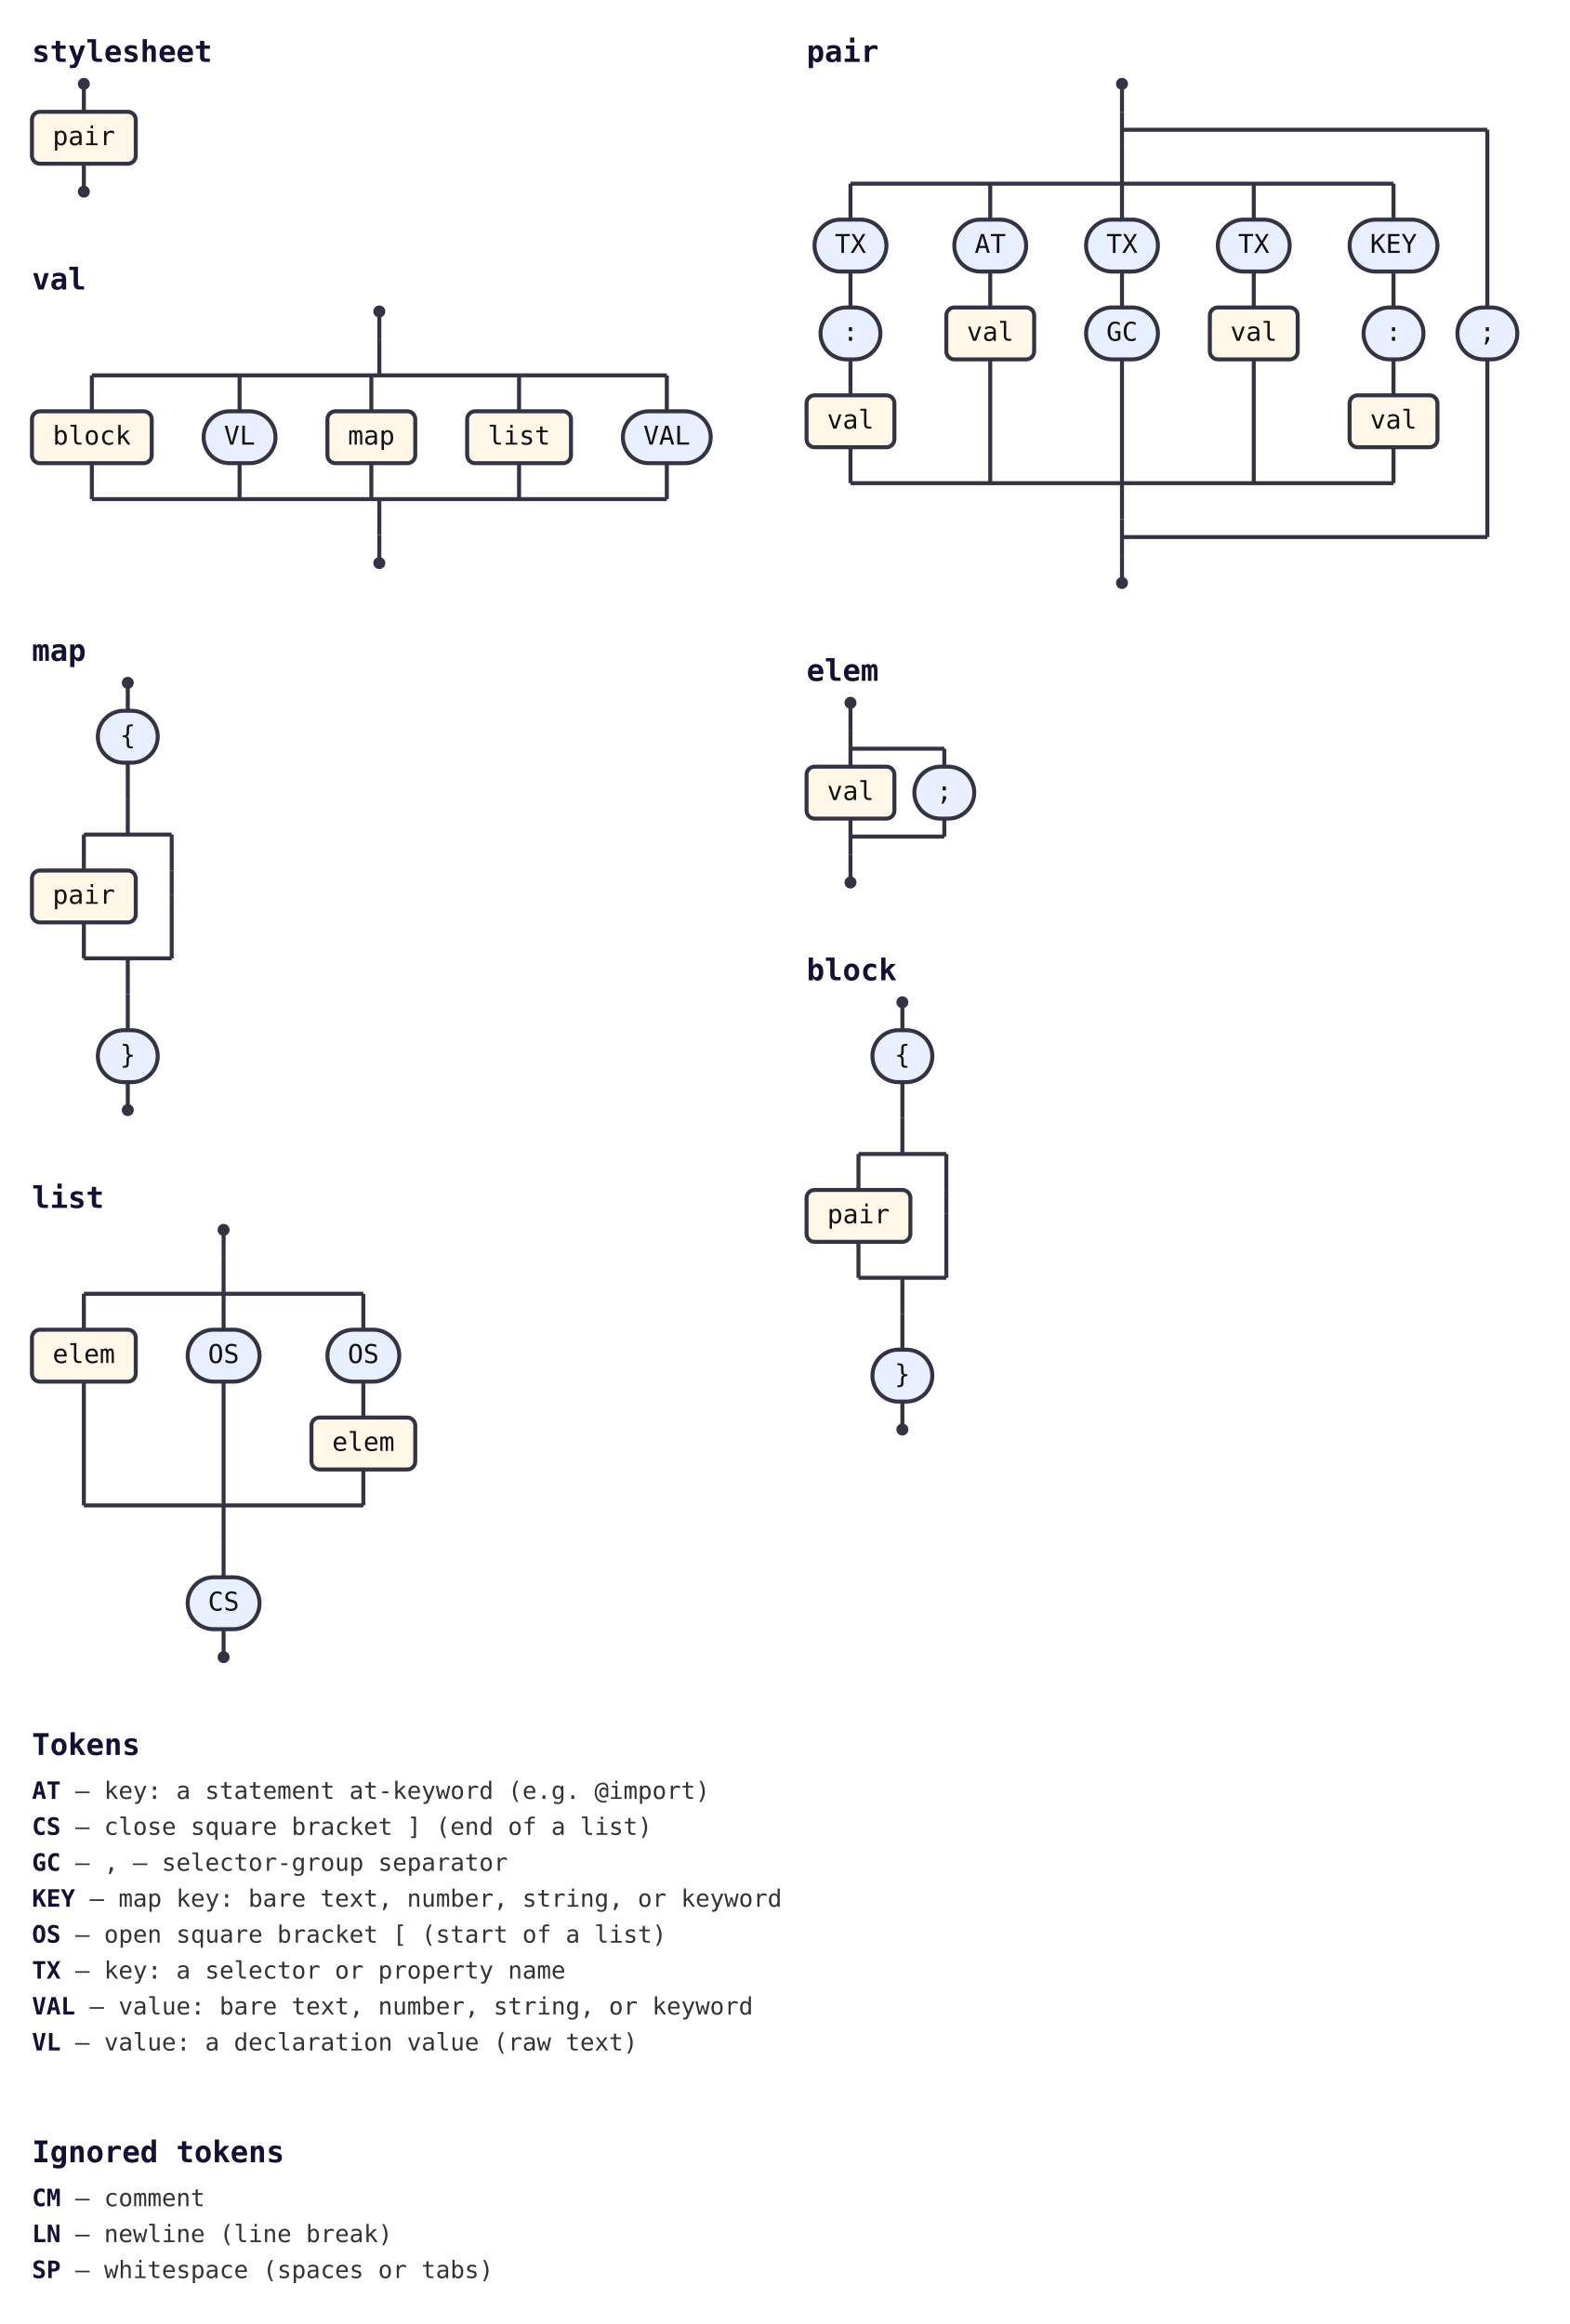
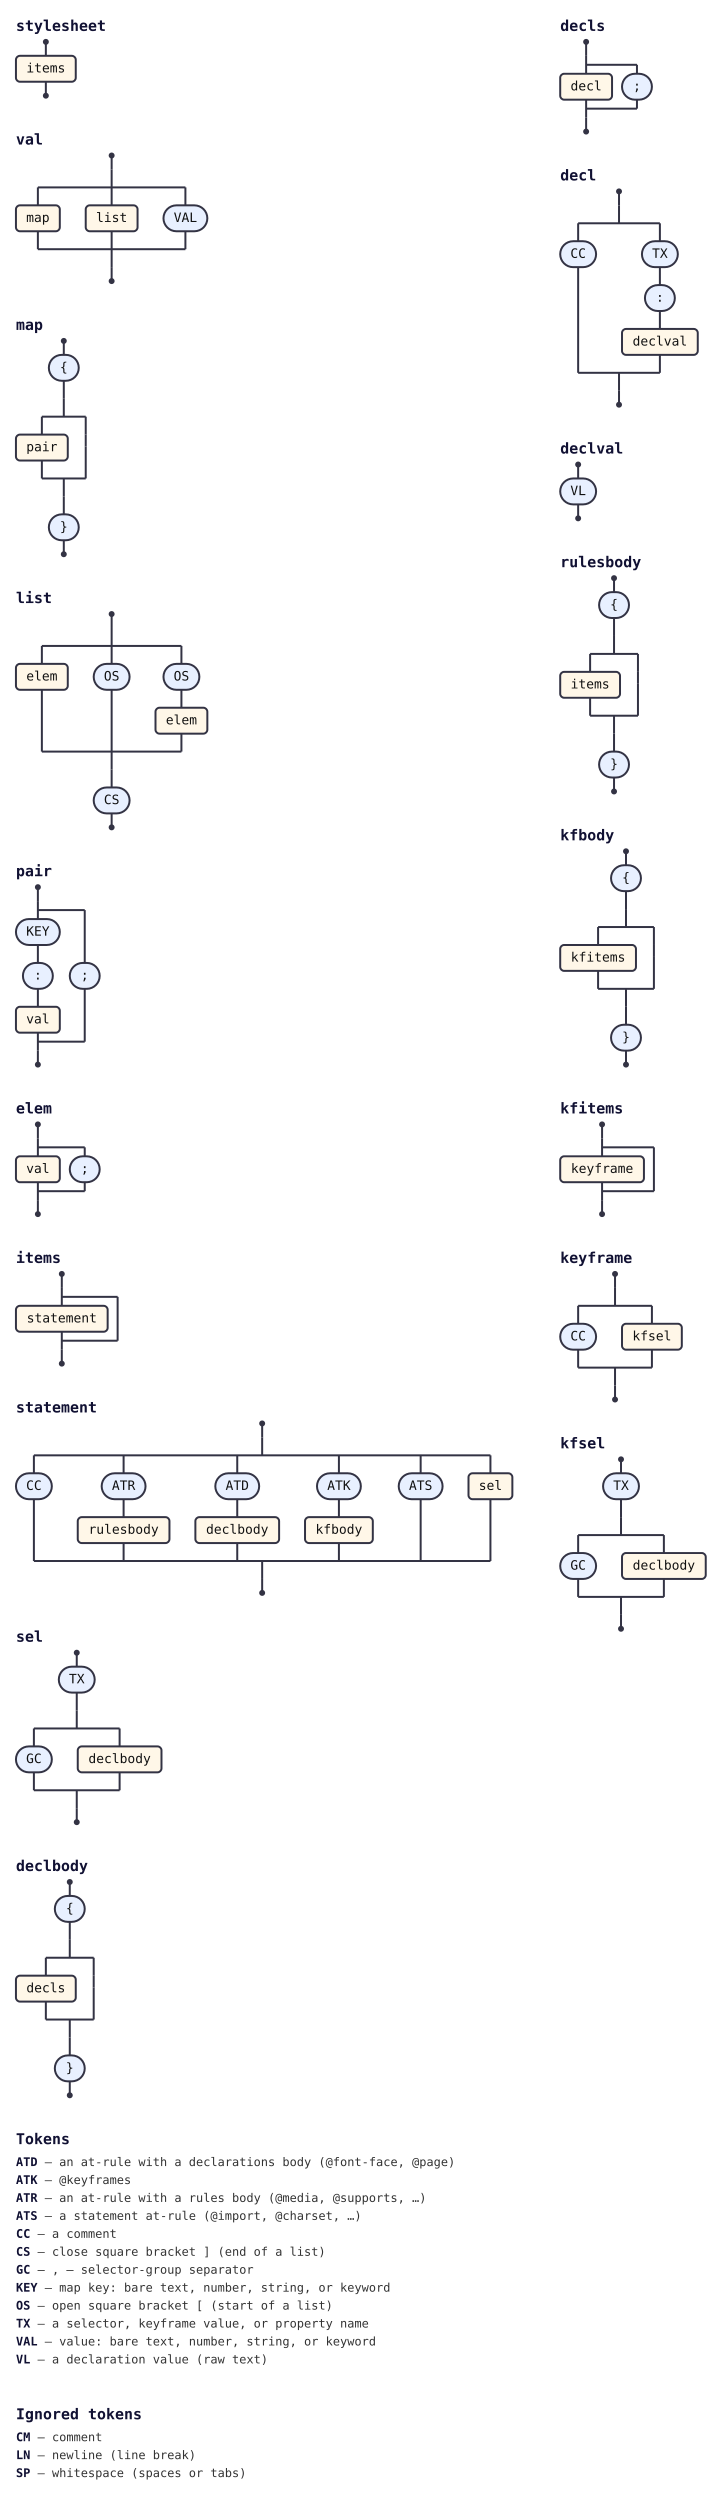
- <svg xmlns="http://www.w3.org/2000/svg" class="railroad" width="786" height="1164" viewBox="0 0 786 1164">
+ <svg xmlns="http://www.w3.org/2000/svg" class="railroad" width="724" height="2508" viewBox="0 0 724 2508">
  <style>svg.railroad{background:#fff;font-family:monospace;font-size:13px}.rr-line{stroke:#334;stroke-width:2;fill:none}.rr-cap{fill:#334}.rr-term{fill:#e8f0ff;stroke:#334;stroke-width:2}.rr-nonterm{fill:#fff7e8;stroke:#334;stroke-width:2}.rr-label{fill:#111;text-anchor:middle;dominant-baseline:middle}.rr-comment{fill:#666;font-style:italic;text-anchor:middle;dominant-baseline:middle}.rr-title{fill:#113;font-weight:bold;font-size:15px}.rr-legend{fill:#333;font-size:12px}.rr-legend-tok{fill:#113;font-weight:bold}a:hover .rr-nonterm{fill:#ffe6b3;cursor:pointer}</style>
  <g>
    <g id="stylesheet">
      <text class="rr-title" x="16" y="31">stylesheet</text>
-       <circle class="rr-cap" cx="42" cy="42" r="3" />
-       <path class="rr-line" d="M42 42V56" />
-       <a href="#pair">
-         <rect class="rr-nonterm" x="16" y="56" width="52" height="26" rx="4" ry="4" />
-         <text class="rr-label" x="42" y="69">pair</text>
-       </a>
-       <path class="rr-line" d="M42 82V96" />
-       <circle class="rr-cap" cx="42" cy="96" r="3" />
+       <circle class="rr-cap" cx="46" cy="42" r="3" />
+       <path class="rr-line" d="M46 42V56" />
+       <a href="#items">
+         <rect class="rr-nonterm" x="16" y="56" width="60" height="26" rx="4" ry="4" />
+         <text class="rr-label" x="46" y="69">items</text>
+       </a>
+       <path class="rr-line" d="M46 82V96" />
+       <circle class="rr-cap" cx="46" cy="96" r="3" />
    </g>
    <g id="val">
      <text class="rr-title" x="16" y="145">val</text>
-       <circle class="rr-cap" cx="190" cy="156" r="3" />
-       <path class="rr-line" d="M190 156V170" />
-       <path class="rr-line" d="M190 170V188" />
-       <path class="rr-line" d="M46 188H334" />
-       <path class="rr-line" d="M46 250H334" />
-       <path class="rr-line" d="M190 250V268" />
-       <path class="rr-line" d="M46 188V206" />
-       <a href="#block">
-         <rect class="rr-nonterm" x="16" y="206" width="60" height="26" rx="4" ry="4" />
-         <text class="rr-label" x="46" y="219">block</text>
-       </a>
-       <path class="rr-line" d="M46 232V250" />
-       <path class="rr-line" d="M120 188V206" />
-       <rect class="rr-term" x="102" y="206" width="36" height="26" rx="13" ry="13" />
-       <text class="rr-label" x="120" y="219">VL</text>
-       <path class="rr-line" d="M120 232V250" />
+       <circle class="rr-cap" cx="112" cy="156" r="3" />
+       <path class="rr-line" d="M112 156V170" />
+       <path class="rr-line" d="M112 170V188" />
+       <path class="rr-line" d="M38 188H186" />
+       <path class="rr-line" d="M38 250H186" />
+       <path class="rr-line" d="M112 250V268" />
+       <path class="rr-line" d="M38 188V206" />
+       <a href="#map">
+         <rect class="rr-nonterm" x="16" y="206" width="44" height="26" rx="4" ry="4" />
+         <text class="rr-label" x="38" y="219">map</text>
+       </a>
+       <path class="rr-line" d="M38 232V250" />
+       <path class="rr-line" d="M112 188V206" />
+       <a href="#list">
+         <rect class="rr-nonterm" x="86" y="206" width="52" height="26" rx="4" ry="4" />
+         <text class="rr-label" x="112" y="219">list</text>
+       </a>
+       <path class="rr-line" d="M112 232V250" />
      <path class="rr-line" d="M186 188V206" />
-       <a href="#map">
-         <rect class="rr-nonterm" x="164" y="206" width="44" height="26" rx="4" ry="4" />
-         <text class="rr-label" x="186" y="219">map</text>
-       </a>
+       <rect class="rr-term" x="164" y="206" width="44" height="26" rx="13" ry="13" />
+       <text class="rr-label" x="186" y="219">VAL</text>
      <path class="rr-line" d="M186 232V250" />
-       <path class="rr-line" d="M260 188V206" />
-       <a href="#list">
-         <rect class="rr-nonterm" x="234" y="206" width="52" height="26" rx="4" ry="4" />
-         <text class="rr-label" x="260" y="219">list</text>
-       </a>
-       <path class="rr-line" d="M260 232V250" />
-       <path class="rr-line" d="M334 188V206" />
-       <rect class="rr-term" x="312" y="206" width="44" height="26" rx="13" ry="13" />
-       <text class="rr-label" x="334" y="219">VAL</text>
-       <path class="rr-line" d="M334 232V250" />
-       <path class="rr-line" d="M190 268V282" />
-       <circle class="rr-cap" cx="190" cy="282" r="3" />
+       <path class="rr-line" d="M112 268V282" />
+       <circle class="rr-cap" cx="112" cy="282" r="3" />
    </g>
    <g id="map">
      <text class="rr-title" x="16" y="331">map</text>
      <circle class="rr-cap" cx="64" cy="342" r="3" />
      <path class="rr-line" d="M64 342V356" />
      <rect class="rr-term" x="49" y="356" width="30" height="26" rx="13" ry="13" />
      <text class="rr-label" x="64" y="369">{</text>
      <path class="rr-line" d="M64 382V400" />
      <path class="rr-line" d="M64 400V418" />
      <path class="rr-line" d="M42 418H86" />
      <path class="rr-line" d="M42 480H86" />
      <path class="rr-line" d="M64 480V498" />
      <path class="rr-line" d="M42 418V436" />
      <a href="#pair">
        <rect class="rr-nonterm" x="16" y="436" width="52" height="26" rx="4" ry="4" />
        <text class="rr-label" x="42" y="449">pair</text>
      </a>
      <path class="rr-line" d="M42 462V480" />
      <path class="rr-line" d="M86 418V436" />
      <path class="rr-line" d="M86 436V448" />
      <path class="rr-line" d="M86 448V480" />
      <path class="rr-line" d="M64 498V516" />
      <rect class="rr-term" x="49" y="516" width="30" height="26" rx="13" ry="13" />
      <text class="rr-label" x="64" y="529">}</text>
      <path class="rr-line" d="M64 542V556" />
      <circle class="rr-cap" cx="64" cy="556" r="3" />
    </g>
    <g id="list">
      <text class="rr-title" x="16" y="605">list</text>
      <circle class="rr-cap" cx="112" cy="616" r="3" />
      <path class="rr-line" d="M112 616V630" />
      <path class="rr-line" d="M112 630V648" />
      <path class="rr-line" d="M42 648H182" />
      <path class="rr-line" d="M42 754H182" />
      <path class="rr-line" d="M112 754V772" />
      <path class="rr-line" d="M42 648V666" />
      <a href="#elem">
        <rect class="rr-nonterm" x="16" y="666" width="52" height="26" rx="4" ry="4" />
        <text class="rr-label" x="42" y="679">elem</text>
      </a>
      <path class="rr-line" d="M42 692V754" />
      <path class="rr-line" d="M112 648V666" />
      <rect class="rr-term" x="94" y="666" width="36" height="26" rx="13" ry="13" />
      <text class="rr-label" x="112" y="679">OS</text>
      <path class="rr-line" d="M112 692V754" />
      <path class="rr-line" d="M182 648V666" />
      <rect class="rr-term" x="164" y="666" width="36" height="26" rx="13" ry="13" />
      <text class="rr-label" x="182" y="679">OS</text>
      <path class="rr-line" d="M182 692V710" />
      <a href="#elem">
        <rect class="rr-nonterm" x="156" y="710" width="52" height="26" rx="4" ry="4" />
        <text class="rr-label" x="182" y="723">elem</text>
      </a>
      <path class="rr-line" d="M182 736V754" />
      <path class="rr-line" d="M112 772V790" />
      <rect class="rr-term" x="94" y="790" width="36" height="26" rx="13" ry="13" />
      <text class="rr-label" x="112" y="803">CS</text>
      <path class="rr-line" d="M112 816V830" />
      <circle class="rr-cap" cx="112" cy="830" r="3" />
    </g>
    <g id="pair">
-       <text class="rr-title" x="404" y="31">pair</text>
-       <circle class="rr-cap" cx="562" cy="42" r="3" />
-       <path class="rr-line" d="M562 42V56" />
-       <path class="rr-line" d="M562 56V74" />
-       <path class="rr-line" d="M562 74V92" />
-       <path class="rr-line" d="M426 92H698" />
-       <path class="rr-line" d="M426 242H698" />
-       <path class="rr-line" d="M562 242V260" />
-       <path class="rr-line" d="M426 92V110" />
-       <rect class="rr-term" x="408" y="110" width="36" height="26" rx="13" ry="13" />
-       <text class="rr-label" x="426" y="123">TX</text>
-       <path class="rr-line" d="M426 136V154" />
-       <rect class="rr-term" x="411" y="154" width="30" height="26" rx="13" ry="13" />
-       <text class="rr-label" x="426" y="167">:</text>
-       <path class="rr-line" d="M426 180V198" />
+       <text class="rr-title" x="16" y="879">pair</text>
+       <circle class="rr-cap" cx="38" cy="890" r="3" />
+       <path class="rr-line" d="M38 890V904" />
+       <path class="rr-line" d="M38 904V922" />
+       <rect class="rr-term" x="16" y="922" width="44" height="26" rx="13" ry="13" />
+       <text class="rr-label" x="38" y="935">KEY</text>
+       <path class="rr-line" d="M38 948V966" />
+       <rect class="rr-term" x="23" y="966" width="30" height="26" rx="13" ry="13" />
+       <text class="rr-label" x="38" y="979">:</text>
+       <path class="rr-line" d="M38 992V1010" />
      <a href="#val">
-         <rect class="rr-nonterm" x="404" y="198" width="44" height="26" rx="4" ry="4" />
-         <text class="rr-label" x="426" y="211">val</text>
-       </a>
-       <path class="rr-line" d="M426 224V242" />
-       <path class="rr-line" d="M496 92V110" />
-       <rect class="rr-term" x="478" y="110" width="36" height="26" rx="13" ry="13" />
-       <text class="rr-label" x="496" y="123">AT</text>
-       <path class="rr-line" d="M496 136V154" />
+         <rect class="rr-nonterm" x="16" y="1010" width="44" height="26" rx="4" ry="4" />
+         <text class="rr-label" x="38" y="1023">val</text>
+       </a>
+       <path class="rr-line" d="M38 1036V1054" />
+       <path class="rr-line" d="M38 1045H85" />
+       <path class="rr-line" d="M38 913H85" />
+       <path class="rr-line" d="M85 992V1045" />
+       <path class="rr-line" d="M85 913V966" />
+       <rect class="rr-term" x="70" y="966" width="30" height="26" rx="13" ry="13" />
+       <text class="rr-label" x="85" y="979">;</text>
+       <path class="rr-line" d="M38 1054V1068" />
+       <circle class="rr-cap" cx="38" cy="1068" r="3" />
+     </g>
+     <g id="elem">
+       <text class="rr-title" x="16" y="1117">elem</text>
+       <circle class="rr-cap" cx="38" cy="1128" r="3" />
+       <path class="rr-line" d="M38 1128V1142" />
+       <path class="rr-line" d="M38 1142V1160" />
      <a href="#val">
-         <rect class="rr-nonterm" x="474" y="154" width="44" height="26" rx="4" ry="4" />
-         <text class="rr-label" x="496" y="167">val</text>
-       </a>
-       <path class="rr-line" d="M496 180V242" />
-       <path class="rr-line" d="M562 92V110" />
-       <rect class="rr-term" x="544" y="110" width="36" height="26" rx="13" ry="13" />
-       <text class="rr-label" x="562" y="123">TX</text>
-       <path class="rr-line" d="M562 136V154" />
-       <rect class="rr-term" x="544" y="154" width="36" height="26" rx="13" ry="13" />
-       <text class="rr-label" x="562" y="167">GC</text>
-       <path class="rr-line" d="M562 180V242" />
-       <path class="rr-line" d="M628 92V110" />
-       <rect class="rr-term" x="610" y="110" width="36" height="26" rx="13" ry="13" />
-       <text class="rr-label" x="628" y="123">TX</text>
-       <path class="rr-line" d="M628 136V154" />
-       <a href="#val">
-         <rect class="rr-nonterm" x="606" y="154" width="44" height="26" rx="4" ry="4" />
-         <text class="rr-label" x="628" y="167">val</text>
-       </a>
-       <path class="rr-line" d="M628 180V242" />
-       <path class="rr-line" d="M698 92V110" />
-       <rect class="rr-term" x="676" y="110" width="44" height="26" rx="13" ry="13" />
-       <text class="rr-label" x="698" y="123">KEY</text>
-       <path class="rr-line" d="M698 136V154" />
-       <rect class="rr-term" x="683" y="154" width="30" height="26" rx="13" ry="13" />
-       <text class="rr-label" x="698" y="167">:</text>
-       <path class="rr-line" d="M698 180V198" />
-       <a href="#val">
-         <rect class="rr-nonterm" x="676" y="198" width="44" height="26" rx="4" ry="4" />
-         <text class="rr-label" x="698" y="211">val</text>
-       </a>
-       <path class="rr-line" d="M698 224V242" />
-       <path class="rr-line" d="M562 260V278" />
-       <path class="rr-line" d="M562 269H745" />
-       <path class="rr-line" d="M562 65H745" />
-       <path class="rr-line" d="M745 180V269" />
-       <path class="rr-line" d="M745 65V154" />
-       <rect class="rr-term" x="730" y="154" width="30" height="26" rx="13" ry="13" />
-       <text class="rr-label" x="745" y="167">;</text>
-       <path class="rr-line" d="M562 278V292" />
-       <circle class="rr-cap" cx="562" cy="292" r="3" />
-     </g>
-     <g id="elem">
-       <text class="rr-title" x="404" y="341">elem</text>
-       <circle class="rr-cap" cx="426" cy="352" r="3" />
-       <path class="rr-line" d="M426 352V366" />
-       <path class="rr-line" d="M426 366V384" />
-       <a href="#val">
-         <rect class="rr-nonterm" x="404" y="384" width="44" height="26" rx="4" ry="4" />
-         <text class="rr-label" x="426" y="397">val</text>
-       </a>
-       <path class="rr-line" d="M426 410V428" />
-       <path class="rr-line" d="M426 419H473" />
-       <path class="rr-line" d="M426 375H473" />
-       <path class="rr-line" d="M473 410V419" />
-       <path class="rr-line" d="M473 375V384" />
-       <rect class="rr-term" x="458" y="384" width="30" height="26" rx="13" ry="13" />
-       <text class="rr-label" x="473" y="397">;</text>
-       <path class="rr-line" d="M426 428V442" />
-       <circle class="rr-cap" cx="426" cy="442" r="3" />
-     </g>
-     <g id="block">
-       <text class="rr-title" x="404" y="491">block</text>
-       <circle class="rr-cap" cx="452" cy="502" r="3" />
-       <path class="rr-line" d="M452 502V516" />
-       <rect class="rr-term" x="437" y="516" width="30" height="26" rx="13" ry="13" />
-       <text class="rr-label" x="452" y="529">{</text>
-       <path class="rr-line" d="M452 542V560" />
-       <path class="rr-line" d="M452 560V578" />
-       <path class="rr-line" d="M430 578H474" />
-       <path class="rr-line" d="M430 640H474" />
-       <path class="rr-line" d="M452 640V658" />
-       <path class="rr-line" d="M430 578V596" />
-       <a href="#pair">
-         <rect class="rr-nonterm" x="404" y="596" width="52" height="26" rx="4" ry="4" />
-         <text class="rr-label" x="430" y="609">pair</text>
-       </a>
-       <path class="rr-line" d="M430 622V640" />
-       <path class="rr-line" d="M474 578V596" />
-       <path class="rr-line" d="M474 596V608" />
-       <path class="rr-line" d="M474 608V640" />
-       <path class="rr-line" d="M452 658V676" />
-       <rect class="rr-term" x="437" y="676" width="30" height="26" rx="13" ry="13" />
-       <text class="rr-label" x="452" y="689">}</text>
-       <path class="rr-line" d="M452 702V716" />
-       <circle class="rr-cap" cx="452" cy="716" r="3" />
-     </g>
-     <text class="rr-title" x="16" y="879">Tokens</text>
-     <text class="rr-legend" x="16" y="901">
-       <tspan class="rr-legend-tok">AT</tspan>  —  key: a statement at-keyword (e.g. @import)</text>
-     <text class="rr-legend" x="16" y="919">
+         <rect class="rr-nonterm" x="16" y="1160" width="44" height="26" rx="4" ry="4" />
+         <text class="rr-label" x="38" y="1173">val</text>
+       </a>
+       <path class="rr-line" d="M38 1186V1204" />
+       <path class="rr-line" d="M38 1195H85" />
+       <path class="rr-line" d="M38 1151H85" />
+       <path class="rr-line" d="M85 1186V1195" />
+       <path class="rr-line" d="M85 1151V1160" />
+       <rect class="rr-term" x="70" y="1160" width="30" height="26" rx="13" ry="13" />
+       <text class="rr-label" x="85" y="1173">;</text>
+       <path class="rr-line" d="M38 1204V1218" />
+       <circle class="rr-cap" cx="38" cy="1218" r="3" />
+     </g>
+     <g id="items">
+       <text class="rr-title" x="16" y="1267">items</text>
+       <circle class="rr-cap" cx="62" cy="1278" r="3" />
+       <path class="rr-line" d="M62 1278V1292" />
+       <path class="rr-line" d="M62 1292V1310" />
+       <a href="#statement">
+         <rect class="rr-nonterm" x="16" y="1310" width="92" height="26" rx="4" ry="4" />
+         <text class="rr-label" x="62" y="1323">statement</text>
+       </a>
+       <path class="rr-line" d="M62 1336V1354" />
+       <path class="rr-line" d="M62 1345H118" />
+       <path class="rr-line" d="M62 1301H118" />
+       <path class="rr-line" d="M118 1301V1345" />
+       <path class="rr-line" d="M62 1354V1368" />
+       <circle class="rr-cap" cx="62" cy="1368" r="3" />
+     </g>
+     <g id="statement">
+       <text class="rr-title" x="16" y="1417">statement</text>
+       <circle class="rr-cap" cx="263" cy="1428" r="3" />
+       <path class="rr-line" d="M263 1428V1442" />
+       <path class="rr-line" d="M263 1442V1460" />
+       <path class="rr-line" d="M34 1460H492" />
+       <path class="rr-line" d="M34 1566H492" />
+       <path class="rr-line" d="M263 1566V1584" />
+       <path class="rr-line" d="M34 1460V1478" />
+       <rect class="rr-term" x="16" y="1478" width="36" height="26" rx="13" ry="13" />
+       <text class="rr-label" x="34" y="1491">CC</text>
+       <path class="rr-line" d="M34 1504V1566" />
+       <path class="rr-line" d="M124 1460V1478" />
+       <rect class="rr-term" x="102" y="1478" width="44" height="26" rx="13" ry="13" />
+       <text class="rr-label" x="124" y="1491">ATR</text>
+       <path class="rr-line" d="M124 1504V1522" />
+       <a href="#rulesbody">
+         <rect class="rr-nonterm" x="78" y="1522" width="92" height="26" rx="4" ry="4" />
+         <text class="rr-label" x="124" y="1535">rulesbody</text>
+       </a>
+       <path class="rr-line" d="M124 1548V1566" />
+       <path class="rr-line" d="M238 1460V1478" />
+       <rect class="rr-term" x="216" y="1478" width="44" height="26" rx="13" ry="13" />
+       <text class="rr-label" x="238" y="1491">ATD</text>
+       <path class="rr-line" d="M238 1504V1522" />
+       <a href="#declbody">
+         <rect class="rr-nonterm" x="196" y="1522" width="84" height="26" rx="4" ry="4" />
+         <text class="rr-label" x="238" y="1535">declbody</text>
+       </a>
+       <path class="rr-line" d="M238 1548V1566" />
+       <path class="rr-line" d="M340 1460V1478" />
+       <rect class="rr-term" x="318" y="1478" width="44" height="26" rx="13" ry="13" />
+       <text class="rr-label" x="340" y="1491">ATK</text>
+       <path class="rr-line" d="M340 1504V1522" />
+       <a href="#kfbody">
+         <rect class="rr-nonterm" x="306" y="1522" width="68" height="26" rx="4" ry="4" />
+         <text class="rr-label" x="340" y="1535">kfbody</text>
+       </a>
+       <path class="rr-line" d="M340 1548V1566" />
+       <path class="rr-line" d="M422 1460V1478" />
+       <rect class="rr-term" x="400" y="1478" width="44" height="26" rx="13" ry="13" />
+       <text class="rr-label" x="422" y="1491">ATS</text>
+       <path class="rr-line" d="M422 1504V1566" />
+       <path class="rr-line" d="M492 1460V1478" />
+       <a href="#sel">
+         <rect class="rr-nonterm" x="470" y="1478" width="44" height="26" rx="4" ry="4" />
+         <text class="rr-label" x="492" y="1491">sel</text>
+       </a>
+       <path class="rr-line" d="M492 1504V1566" />
+       <path class="rr-line" d="M263 1584V1598" />
+       <circle class="rr-cap" cx="263" cy="1598" r="3" />
+     </g>
+     <g id="sel">
+       <text class="rr-title" x="16" y="1647">sel</text>
+       <circle class="rr-cap" cx="77" cy="1658" r="3" />
+       <path class="rr-line" d="M77 1658V1672" />
+       <rect class="rr-term" x="59" y="1672" width="36" height="26" rx="13" ry="13" />
+       <text class="rr-label" x="77" y="1685">TX</text>
+       <path class="rr-line" d="M77 1698V1716" />
+       <path class="rr-line" d="M77 1716V1734" />
+       <path class="rr-line" d="M34 1734H120" />
+       <path class="rr-line" d="M34 1796H120" />
+       <path class="rr-line" d="M77 1796V1814" />
+       <path class="rr-line" d="M34 1734V1752" />
+       <rect class="rr-term" x="16" y="1752" width="36" height="26" rx="13" ry="13" />
+       <text class="rr-label" x="34" y="1765">GC</text>
+       <path class="rr-line" d="M34 1778V1796" />
+       <path class="rr-line" d="M120 1734V1752" />
+       <a href="#declbody">
+         <rect class="rr-nonterm" x="78" y="1752" width="84" height="26" rx="4" ry="4" />
+         <text class="rr-label" x="120" y="1765">declbody</text>
+       </a>
+       <path class="rr-line" d="M120 1778V1796" />
+       <path class="rr-line" d="M77 1814V1828" />
+       <circle class="rr-cap" cx="77" cy="1828" r="3" />
+     </g>
+     <g id="declbody">
+       <text class="rr-title" x="16" y="1877">declbody</text>
+       <circle class="rr-cap" cx="70" cy="1888" r="3" />
+       <path class="rr-line" d="M70 1888V1902" />
+       <rect class="rr-term" x="55" y="1902" width="30" height="26" rx="13" ry="13" />
+       <text class="rr-label" x="70" y="1915">{</text>
+       <path class="rr-line" d="M70 1928V1946" />
+       <path class="rr-line" d="M70 1946V1964" />
+       <path class="rr-line" d="M46 1964H94" />
+       <path class="rr-line" d="M46 2026H94" />
+       <path class="rr-line" d="M70 2026V2044" />
+       <path class="rr-line" d="M46 1964V1982" />
+       <a href="#decls">
+         <rect class="rr-nonterm" x="16" y="1982" width="60" height="26" rx="4" ry="4" />
+         <text class="rr-label" x="46" y="1995">decls</text>
+       </a>
+       <path class="rr-line" d="M46 2008V2026" />
+       <path class="rr-line" d="M94 1964V1982" />
+       <path class="rr-line" d="M94 1982V1994" />
+       <path class="rr-line" d="M94 1994V2026" />
+       <path class="rr-line" d="M70 2044V2062" />
+       <rect class="rr-term" x="55" y="2062" width="30" height="26" rx="13" ry="13" />
+       <text class="rr-label" x="70" y="2075">}</text>
+       <path class="rr-line" d="M70 2088V2102" />
+       <circle class="rr-cap" cx="70" cy="2102" r="3" />
+     </g>
+     <g id="decls">
+       <text class="rr-title" x="562" y="31">decls</text>
+       <circle class="rr-cap" cx="588" cy="42" r="3" />
+       <path class="rr-line" d="M588 42V56" />
+       <path class="rr-line" d="M588 56V74" />
+       <a href="#decl">
+         <rect class="rr-nonterm" x="562" y="74" width="52" height="26" rx="4" ry="4" />
+         <text class="rr-label" x="588" y="87">decl</text>
+       </a>
+       <path class="rr-line" d="M588 100V118" />
+       <path class="rr-line" d="M588 109H639" />
+       <path class="rr-line" d="M588 65H639" />
+       <path class="rr-line" d="M639 100V109" />
+       <path class="rr-line" d="M639 65V74" />
+       <rect class="rr-term" x="624" y="74" width="30" height="26" rx="13" ry="13" />
+       <text class="rr-label" x="639" y="87">;</text>
+       <path class="rr-line" d="M588 118V132" />
+       <circle class="rr-cap" cx="588" cy="132" r="3" />
+     </g>
+     <g id="decl">
+       <text class="rr-title" x="562" y="181">decl</text>
+       <circle class="rr-cap" cx="621" cy="192" r="3" />
+       <path class="rr-line" d="M621 192V206" />
+       <path class="rr-line" d="M621 206V224" />
+       <path class="rr-line" d="M580 224H662" />
+       <path class="rr-line" d="M580 374H662" />
+       <path class="rr-line" d="M621 374V392" />
+       <path class="rr-line" d="M580 224V242" />
+       <rect class="rr-term" x="562" y="242" width="36" height="26" rx="13" ry="13" />
+       <text class="rr-label" x="580" y="255">CC</text>
+       <path class="rr-line" d="M580 268V374" />
+       <path class="rr-line" d="M662 224V242" />
+       <rect class="rr-term" x="644" y="242" width="36" height="26" rx="13" ry="13" />
+       <text class="rr-label" x="662" y="255">TX</text>
+       <path class="rr-line" d="M662 268V286" />
+       <rect class="rr-term" x="647" y="286" width="30" height="26" rx="13" ry="13" />
+       <text class="rr-label" x="662" y="299">:</text>
+       <path class="rr-line" d="M662 312V330" />
+       <a href="#declval">
+         <rect class="rr-nonterm" x="624" y="330" width="76" height="26" rx="4" ry="4" />
+         <text class="rr-label" x="662" y="343">declval</text>
+       </a>
+       <path class="rr-line" d="M662 356V374" />
+       <path class="rr-line" d="M621 392V406" />
+       <circle class="rr-cap" cx="621" cy="406" r="3" />
+     </g>
+     <g id="declval">
+       <text class="rr-title" x="562" y="455">declval</text>
+       <circle class="rr-cap" cx="580" cy="466" r="3" />
+       <path class="rr-line" d="M580 466V480" />
+       <rect class="rr-term" x="562" y="480" width="36" height="26" rx="13" ry="13" />
+       <text class="rr-label" x="580" y="493">VL</text>
+       <path class="rr-line" d="M580 506V520" />
+       <circle class="rr-cap" cx="580" cy="520" r="3" />
+     </g>
+     <g id="rulesbody">
+       <text class="rr-title" x="562" y="569">rulesbody</text>
+       <circle class="rr-cap" cx="616" cy="580" r="3" />
+       <path class="rr-line" d="M616 580V594" />
+       <rect class="rr-term" x="601" y="594" width="30" height="26" rx="13" ry="13" />
+       <text class="rr-label" x="616" y="607">{</text>
+       <path class="rr-line" d="M616 620V638" />
+       <path class="rr-line" d="M616 638V656" />
+       <path class="rr-line" d="M592 656H640" />
+       <path class="rr-line" d="M592 718H640" />
+       <path class="rr-line" d="M616 718V736" />
+       <path class="rr-line" d="M592 656V674" />
+       <a href="#items">
+         <rect class="rr-nonterm" x="562" y="674" width="60" height="26" rx="4" ry="4" />
+         <text class="rr-label" x="592" y="687">items</text>
+       </a>
+       <path class="rr-line" d="M592 700V718" />
+       <path class="rr-line" d="M640 656V674" />
+       <path class="rr-line" d="M640 674V686" />
+       <path class="rr-line" d="M640 686V718" />
+       <path class="rr-line" d="M616 736V754" />
+       <rect class="rr-term" x="601" y="754" width="30" height="26" rx="13" ry="13" />
+       <text class="rr-label" x="616" y="767">}</text>
+       <path class="rr-line" d="M616 780V794" />
+       <circle class="rr-cap" cx="616" cy="794" r="3" />
+     </g>
+     <g id="kfbody">
+       <text class="rr-title" x="562" y="843">kfbody</text>
+       <circle class="rr-cap" cx="628" cy="854" r="3" />
+       <path class="rr-line" d="M628 854V868" />
+       <rect class="rr-term" x="613" y="868" width="30" height="26" rx="13" ry="13" />
+       <text class="rr-label" x="628" y="881">{</text>
+       <path class="rr-line" d="M628 894V912" />
+       <path class="rr-line" d="M628 912V930" />
+       <path class="rr-line" d="M600 930H656" />
+       <path class="rr-line" d="M600 992H656" />
+       <path class="rr-line" d="M628 992V1010" />
+       <path class="rr-line" d="M600 930V948" />
+       <a href="#kfitems">
+         <rect class="rr-nonterm" x="562" y="948" width="76" height="26" rx="4" ry="4" />
+         <text class="rr-label" x="600" y="961">kfitems</text>
+       </a>
+       <path class="rr-line" d="M600 974V992" />
+       <path class="rr-line" d="M656 930V948" />
+       <path class="rr-line" d="M656 948V960" />
+       <path class="rr-line" d="M656 960V992" />
+       <path class="rr-line" d="M628 1010V1028" />
+       <rect class="rr-term" x="613" y="1028" width="30" height="26" rx="13" ry="13" />
+       <text class="rr-label" x="628" y="1041">}</text>
+       <path class="rr-line" d="M628 1054V1068" />
+       <circle class="rr-cap" cx="628" cy="1068" r="3" />
+     </g>
+     <g id="kfitems">
+       <text class="rr-title" x="562" y="1117">kfitems</text>
+       <circle class="rr-cap" cx="604" cy="1128" r="3" />
+       <path class="rr-line" d="M604 1128V1142" />
+       <path class="rr-line" d="M604 1142V1160" />
+       <a href="#keyframe">
+         <rect class="rr-nonterm" x="562" y="1160" width="84" height="26" rx="4" ry="4" />
+         <text class="rr-label" x="604" y="1173">keyframe</text>
+       </a>
+       <path class="rr-line" d="M604 1186V1204" />
+       <path class="rr-line" d="M604 1195H656" />
+       <path class="rr-line" d="M604 1151H656" />
+       <path class="rr-line" d="M656 1151V1195" />
+       <path class="rr-line" d="M604 1204V1218" />
+       <circle class="rr-cap" cx="604" cy="1218" r="3" />
+     </g>
+     <g id="keyframe">
+       <text class="rr-title" x="562" y="1267">keyframe</text>
+       <circle class="rr-cap" cx="617" cy="1278" r="3" />
+       <path class="rr-line" d="M617 1278V1292" />
+       <path class="rr-line" d="M617 1292V1310" />
+       <path class="rr-line" d="M580 1310H654" />
+       <path class="rr-line" d="M580 1372H654" />
+       <path class="rr-line" d="M617 1372V1390" />
+       <path class="rr-line" d="M580 1310V1328" />
+       <rect class="rr-term" x="562" y="1328" width="36" height="26" rx="13" ry="13" />
+       <text class="rr-label" x="580" y="1341">CC</text>
+       <path class="rr-line" d="M580 1354V1372" />
+       <path class="rr-line" d="M654 1310V1328" />
+       <a href="#kfsel">
+         <rect class="rr-nonterm" x="624" y="1328" width="60" height="26" rx="4" ry="4" />
+         <text class="rr-label" x="654" y="1341">kfsel</text>
+       </a>
+       <path class="rr-line" d="M654 1354V1372" />
+       <path class="rr-line" d="M617 1390V1404" />
+       <circle class="rr-cap" cx="617" cy="1404" r="3" />
+     </g>
+     <g id="kfsel">
+       <text class="rr-title" x="562" y="1453">kfsel</text>
+       <circle class="rr-cap" cx="623" cy="1464" r="3" />
+       <path class="rr-line" d="M623 1464V1478" />
+       <rect class="rr-term" x="605" y="1478" width="36" height="26" rx="13" ry="13" />
+       <text class="rr-label" x="623" y="1491">TX</text>
+       <path class="rr-line" d="M623 1504V1522" />
+       <path class="rr-line" d="M623 1522V1540" />
+       <path class="rr-line" d="M580 1540H666" />
+       <path class="rr-line" d="M580 1602H666" />
+       <path class="rr-line" d="M623 1602V1620" />
+       <path class="rr-line" d="M580 1540V1558" />
+       <rect class="rr-term" x="562" y="1558" width="36" height="26" rx="13" ry="13" />
+       <text class="rr-label" x="580" y="1571">GC</text>
+       <path class="rr-line" d="M580 1584V1602" />
+       <path class="rr-line" d="M666 1540V1558" />
+       <a href="#declbody">
+         <rect class="rr-nonterm" x="624" y="1558" width="84" height="26" rx="4" ry="4" />
+         <text class="rr-label" x="666" y="1571">declbody</text>
+       </a>
+       <path class="rr-line" d="M666 1584V1602" />
+       <path class="rr-line" d="M623 1620V1634" />
+       <circle class="rr-cap" cx="623" cy="1634" r="3" />
+     </g>
+     <text class="rr-title" x="16" y="2151">Tokens</text>
+     <text class="rr-legend" x="16" y="2173">
+       <tspan class="rr-legend-tok">ATD</tspan>  —  an at-rule with a declarations body (@font-face, @page)</text>
+     <text class="rr-legend" x="16" y="2191">
+       <tspan class="rr-legend-tok">ATK</tspan>  —  @keyframes</text>
+     <text class="rr-legend" x="16" y="2209">
+       <tspan class="rr-legend-tok">ATR</tspan>  —  an at-rule with a rules body (@media, @supports, …)</text>
+     <text class="rr-legend" x="16" y="2227">
+       <tspan class="rr-legend-tok">ATS</tspan>  —  a statement at-rule (@import, @charset, …)</text>
+     <text class="rr-legend" x="16" y="2245">
+       <tspan class="rr-legend-tok">CC</tspan>  —  a comment</text>
+     <text class="rr-legend" x="16" y="2263">
      <tspan class="rr-legend-tok">CS</tspan>  —  close square bracket ] (end of a list)</text>
-     <text class="rr-legend" x="16" y="937">
+     <text class="rr-legend" x="16" y="2281">
      <tspan class="rr-legend-tok">GC</tspan>  —  , — selector-group separator</text>
-     <text class="rr-legend" x="16" y="955">
+     <text class="rr-legend" x="16" y="2299">
      <tspan class="rr-legend-tok">KEY</tspan>  —  map key: bare text, number, string, or keyword</text>
-     <text class="rr-legend" x="16" y="973">
+     <text class="rr-legend" x="16" y="2317">
      <tspan class="rr-legend-tok">OS</tspan>  —  open square bracket [ (start of a list)</text>
-     <text class="rr-legend" x="16" y="991">
-       <tspan class="rr-legend-tok">TX</tspan>  —  key: a selector or property name</text>
-     <text class="rr-legend" x="16" y="1009">
+     <text class="rr-legend" x="16" y="2335">
+       <tspan class="rr-legend-tok">TX</tspan>  —  a selector, keyframe value, or property name</text>
+     <text class="rr-legend" x="16" y="2353">
      <tspan class="rr-legend-tok">VAL</tspan>  —  value: bare text, number, string, or keyword</text>
-     <text class="rr-legend" x="16" y="1027">
-       <tspan class="rr-legend-tok">VL</tspan>  —  value: a declaration value (raw text)</text>
-     <text class="rr-title" x="16" y="1083">Ignored tokens</text>
-     <text class="rr-legend" x="16" y="1105">
+     <text class="rr-legend" x="16" y="2371">
+       <tspan class="rr-legend-tok">VL</tspan>  —  a declaration value (raw text)</text>
+     <text class="rr-title" x="16" y="2427">Ignored tokens</text>
+     <text class="rr-legend" x="16" y="2449">
      <tspan class="rr-legend-tok">CM</tspan>  —  comment</text>
-     <text class="rr-legend" x="16" y="1123">
+     <text class="rr-legend" x="16" y="2467">
      <tspan class="rr-legend-tok">LN</tspan>  —  newline (line break)</text>
-     <text class="rr-legend" x="16" y="1141">
+     <text class="rr-legend" x="16" y="2485">
      <tspan class="rr-legend-tok">SP</tspan>  —  whitespace (spaces or tabs)</text>
  </g>
</svg>
